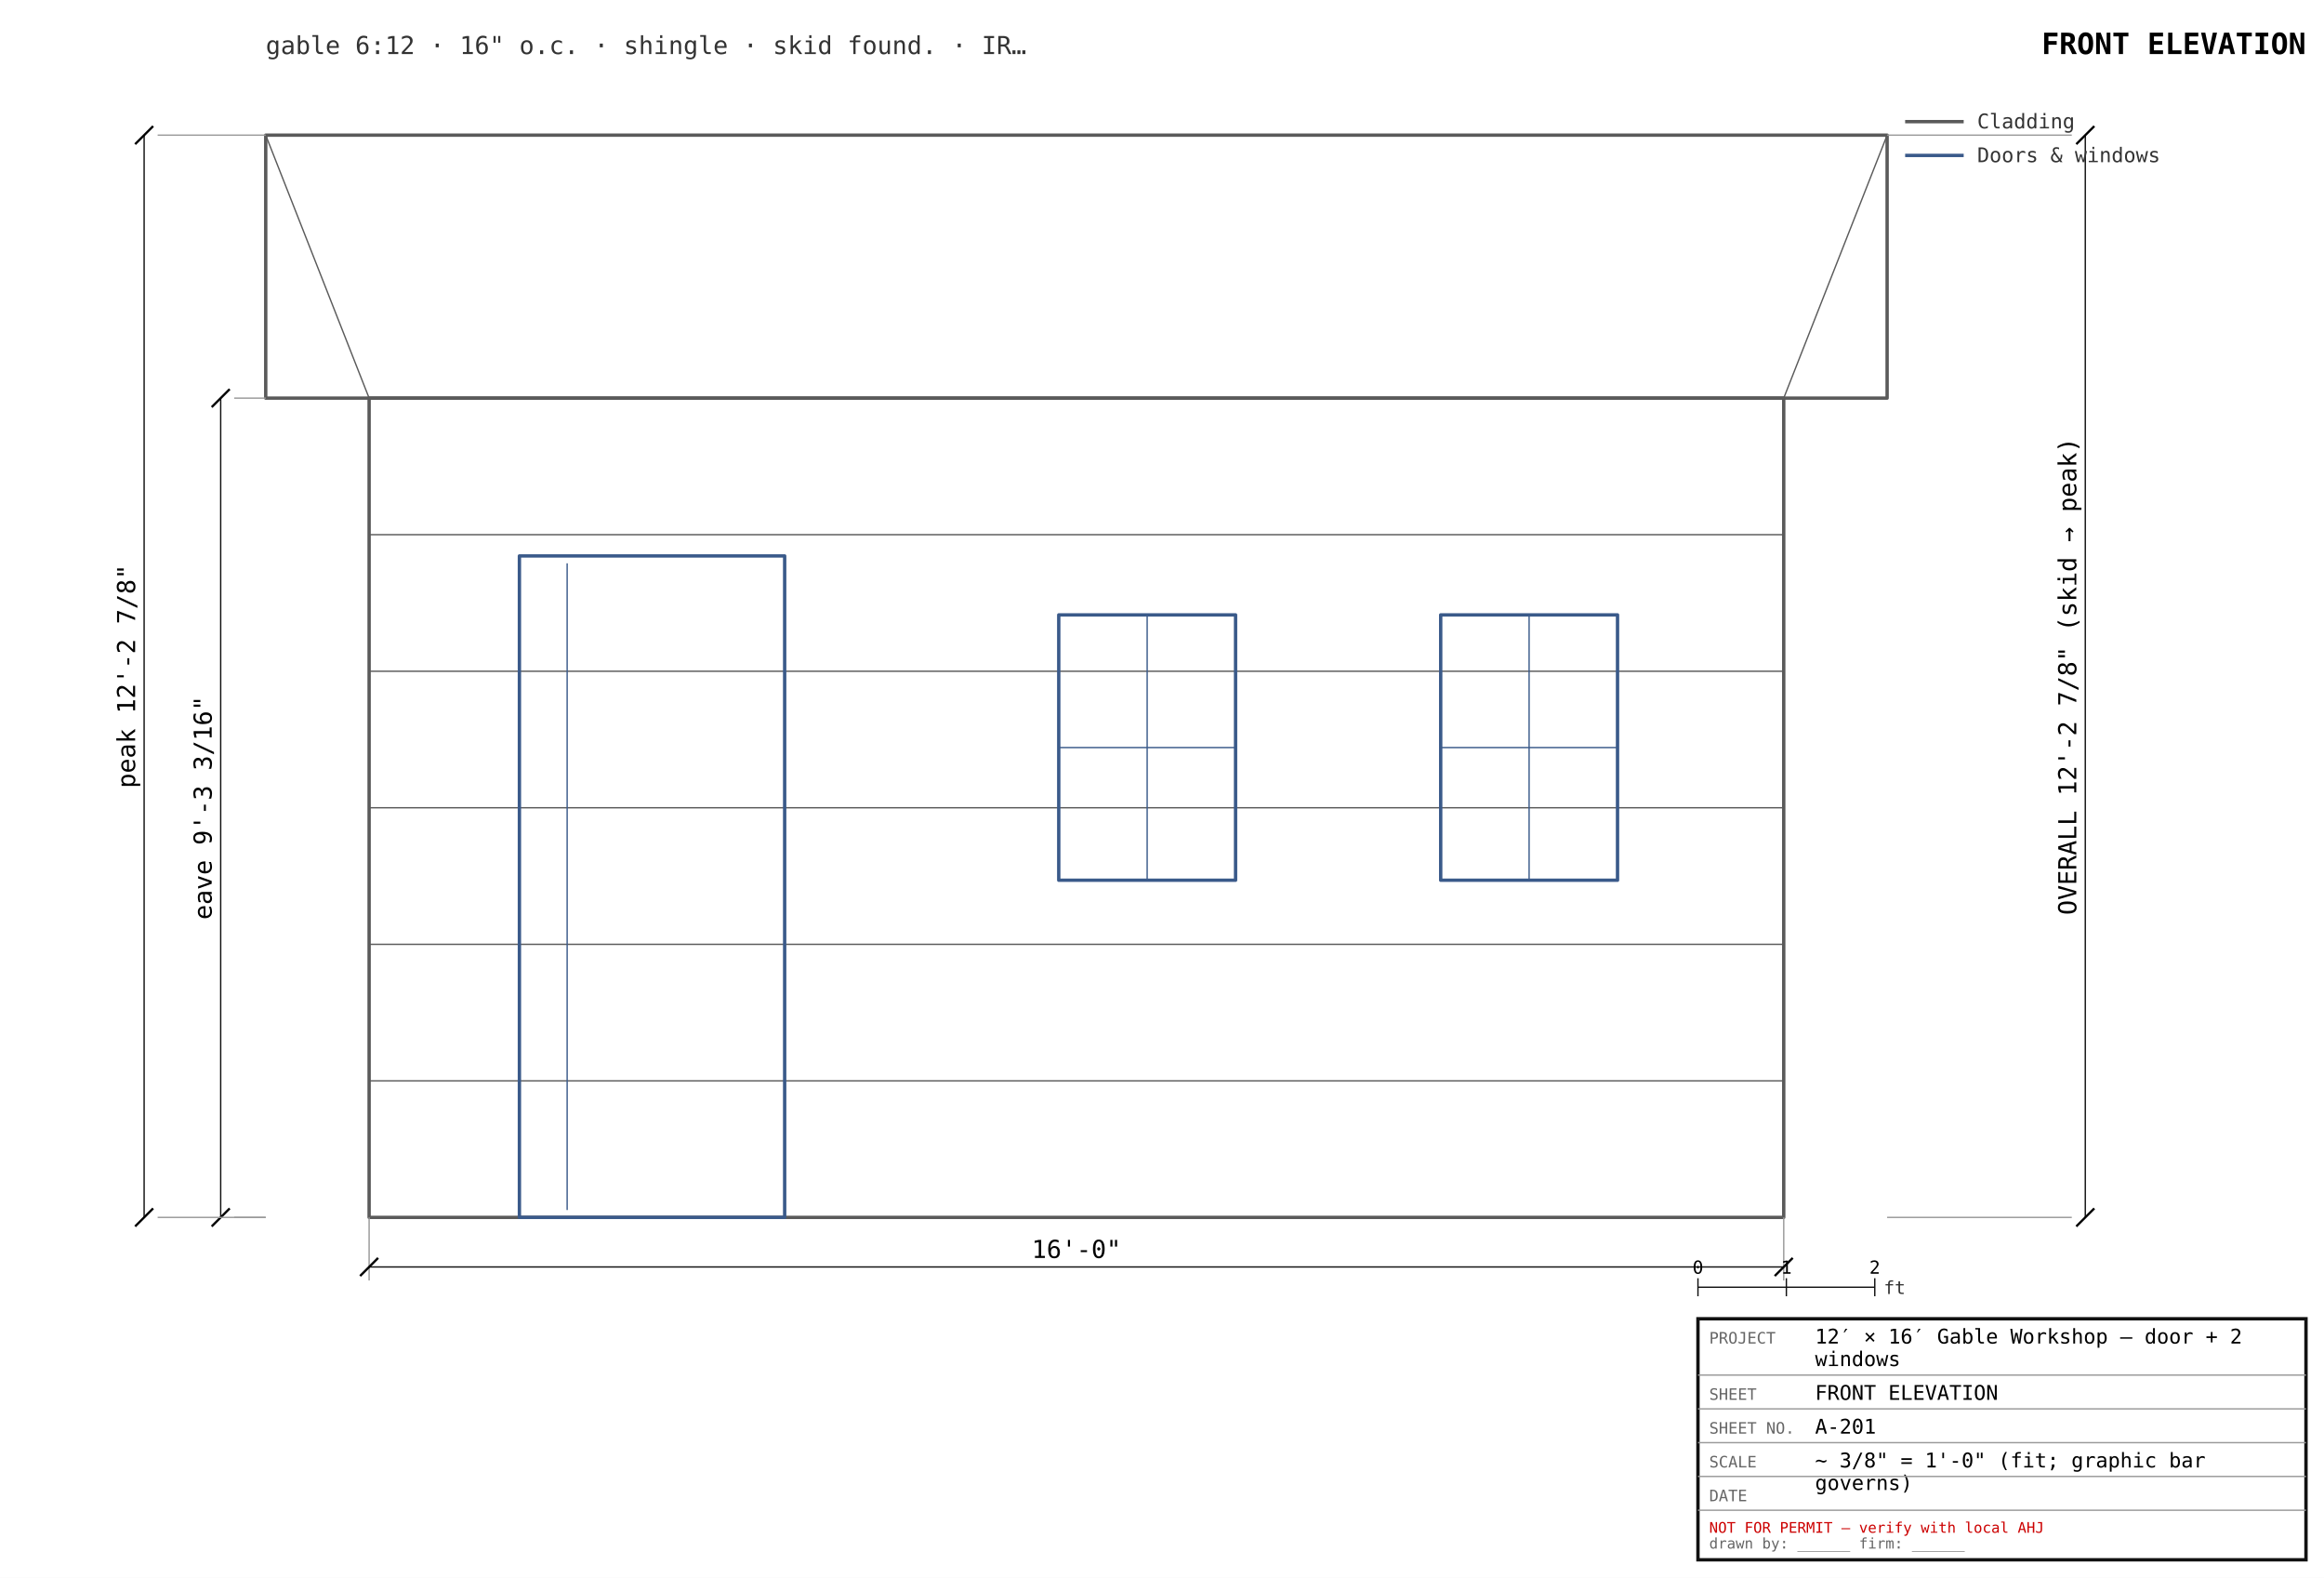
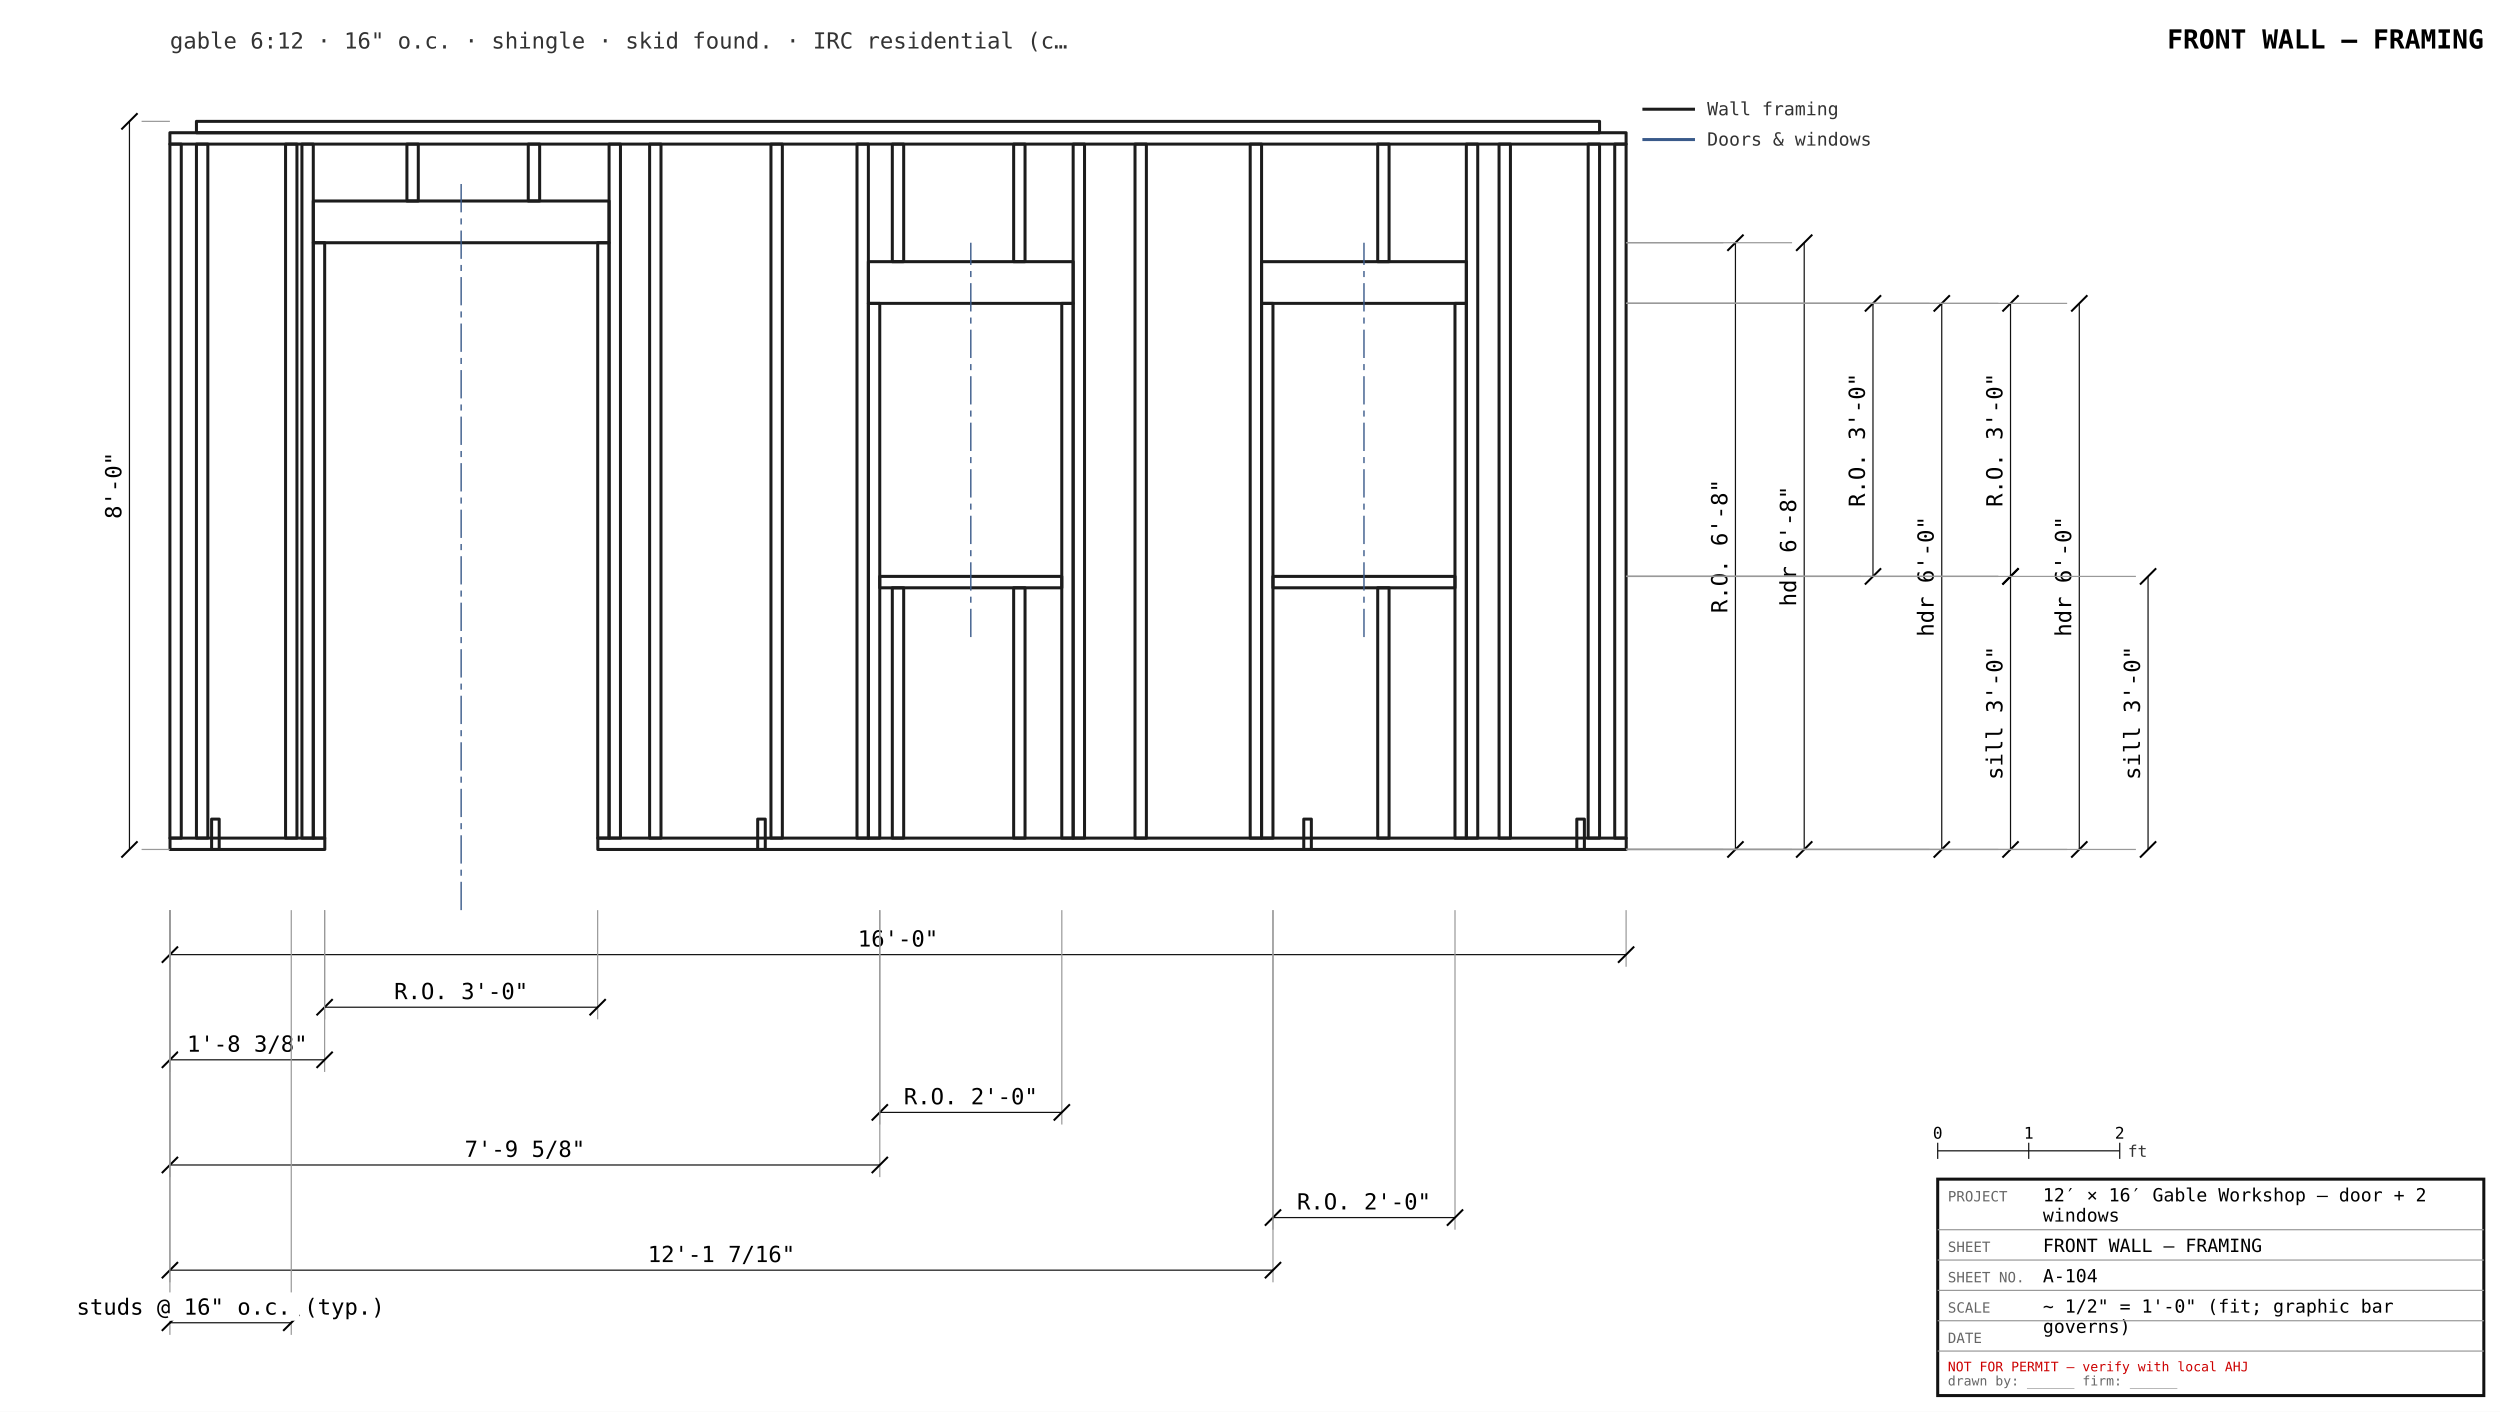
- <svg xmlns="http://www.w3.org/2000/svg" width="1032" height="700.44" viewBox="0 0 1032 700.44" font-family="Consolas, 'DejaVu Sans Mono', monospace">
-   <rect x="0" y="0" width="1032" height="700.44" fill="#ffffff" />
-   <text x="118" y="24" font-size="11" fill="#333">gable 6:12  ·  16" o.c.  ·  shingle  ·  skid found.  ·  IR…</text>
-   <text x="1024" y="24" font-size="13" font-weight="bold" fill="#000" text-anchor="end">FRONT ELEVATION</text>
-   <path d="M163.91,540.44 L163.91,176.74 L792.09,176.74 L792.09,540.44 Z" fill="none" stroke="#5a5a5a" stroke-width="1.5" stroke-linejoin="round" />
-   <path d="M118,176.74 L838,176.74 L838,60 L118,60 Z" fill="none" stroke="#5a5a5a" stroke-width="1.5" stroke-linejoin="round" />
-   <path d="M163.91,176.74 L118,60" fill="none" stroke="#5a5a5a" stroke-width="0.6" stroke-linejoin="round" />
-   <path d="M792.09,176.74 L838,60" fill="none" stroke="#5a5a5a" stroke-width="0.6" stroke-linejoin="round" />
-   <path d="M163.91,479.83 L792.09,479.83" fill="none" stroke="#5a5a5a" stroke-width="0.6" stroke-linejoin="round" />
-   <path d="M163.91,419.21 L792.09,419.21" fill="none" stroke="#5a5a5a" stroke-width="0.6" stroke-linejoin="round" />
-   <path d="M163.91,358.59 L792.09,358.59" fill="none" stroke="#5a5a5a" stroke-width="0.6" stroke-linejoin="round" />
-   <path d="M163.91,297.98 L792.09,297.98" fill="none" stroke="#5a5a5a" stroke-width="0.6" stroke-linejoin="round" />
-   <path d="M163.91,237.36 L792.09,237.36" fill="none" stroke="#5a5a5a" stroke-width="0.6" stroke-linejoin="round" />
-   <path d="M230.65,540.44 L348.44,540.44 L348.44,246.8 L230.65,246.8 Z" fill="none" stroke="#3a5a8a" stroke-width="1.5" stroke-linejoin="round" />
-   <path d="M251.85,537.17 L251.85,250.07" fill="none" stroke="#3a5a8a" stroke-width="0.6" stroke-linejoin="round" />
-   <path d="M470.15,390.76 L548.67,390.76 L548.67,272.97 L470.15,272.97 Z" fill="none" stroke="#3a5a8a" stroke-width="1.5" stroke-linejoin="round" />
-   <path d="M470.15,390.76 L548.67,390.76" fill="none" stroke="#3a5a8a" stroke-width="0.6" stroke-linejoin="round" />
-   <path d="M509.41,390.76 L509.41,272.97" fill="none" stroke="#3a5a8a" stroke-width="0.6" stroke-linejoin="round" />
-   <path d="M470.15,331.87 L548.67,331.87" fill="none" stroke="#3a5a8a" stroke-width="0.6" stroke-linejoin="round" />
-   <path d="M639.76,390.76 L718.28,390.76 L718.28,272.97 L639.76,272.97 Z" fill="none" stroke="#3a5a8a" stroke-width="1.5" stroke-linejoin="round" />
-   <path d="M639.76,390.76 L718.28,390.76" fill="none" stroke="#3a5a8a" stroke-width="0.6" stroke-linejoin="round" />
-   <path d="M679.02,390.76 L679.02,272.97" fill="none" stroke="#3a5a8a" stroke-width="0.6" stroke-linejoin="round" />
-   <path d="M639.76,331.87 L718.28,331.87" fill="none" stroke="#3a5a8a" stroke-width="0.6" stroke-linejoin="round" />
-   <line x1="163.91" y1="540.44" x2="163.91" y2="568.44" stroke="#999" stroke-width="0.6" />
-   <line x1="792.09" y1="540.44" x2="792.09" y2="568.44" stroke="#999" stroke-width="0.6" />
-   <line x1="163.91" y1="562.44" x2="792.09" y2="562.44" stroke="#111" stroke-width="0.6" />
-   <line x1="159.91" y1="566.44" x2="167.91" y2="558.44" stroke="#000" stroke-width="1" />
-   <line x1="788.09" y1="566.44" x2="796.09" y2="558.44" stroke="#000" stroke-width="1" />
-   <rect x="444" y="547.44" width="68" height="14" fill="#fff" />
-   <text x="478" y="558.44" font-size="11" fill="#000" text-anchor="middle">16'-0"</text>
-   <line x1="118" y1="540.44" x2="104" y2="540.44" stroke="#999" stroke-width="0.6" />
-   <line x1="118" y1="176.74" x2="104" y2="176.74" stroke="#999" stroke-width="0.6" />
-   <line x1="98" y1="540.44" x2="98" y2="176.74" stroke="#111" stroke-width="0.6" />
-   <line x1="94" y1="544.44" x2="102" y2="536.44" stroke="#000" stroke-width="1" />
-   <line x1="94" y1="180.74" x2="102" y2="172.74" stroke="#000" stroke-width="1" />
-   <text x="94" y="358.59" font-size="11" fill="#000" text-anchor="middle" transform="rotate(-90 94 358.59)">eave 9'-3 3/16"</text>
-   <line x1="118" y1="540.44" x2="70" y2="540.44" stroke="#999" stroke-width="0.6" />
-   <line x1="118" y1="60" x2="70" y2="60" stroke="#999" stroke-width="0.6" />
-   <line x1="64" y1="540.44" x2="64" y2="60" stroke="#111" stroke-width="0.6" />
-   <line x1="60" y1="544.44" x2="68" y2="536.44" stroke="#000" stroke-width="1" />
+ <svg xmlns="http://www.w3.org/2000/svg" width="1236" height="697.97" viewBox="0 0 1236 697.97" font-family="Consolas, 'DejaVu Sans Mono', monospace">
+   <rect x="0" y="0" width="1236" height="697.97" fill="#ffffff" />
+   <text x="84" y="24" font-size="11" fill="#333">gable 6:12  ·  16" o.c.  ·  shingle  ·  skid found.  ·  IRC residential (c…</text>
+   <text x="1228" y="24" font-size="13" font-weight="bold" fill="#000" text-anchor="end">FRONT WALL — FRAMING</text>
+   <path d="M97.12,414.35 L102.75,414.35 L102.75,71.25 L97.12,71.25 Z" fill="none" stroke="#1c1c1c" stroke-width="1.5" stroke-linejoin="round" />
+   <path d="M785.19,414.35 L790.82,414.35 L790.82,71.25 L785.19,71.25 Z" fill="none" stroke="#1c1c1c" stroke-width="1.5" stroke-linejoin="round" />
+   <path d="M84.06,419.97 L160.58,419.97 L160.58,414.35 L84.06,414.35 Z" fill="none" stroke="#1c1c1c" stroke-width="1.5" stroke-linejoin="round" />
+   <path d="M295.56,419.97 L804,419.97 L804,414.35 L295.56,414.35 Z" fill="none" stroke="#1c1c1c" stroke-width="1.5" stroke-linejoin="round" />
+   <path d="M104.62,419.97 L108.37,419.97 L108.37,404.97 L104.62,404.97 Z" fill="none" stroke="#1c1c1c" stroke-width="1.5" stroke-linejoin="round" />
+   <path d="M374.6,419.97 L378.35,419.97 L378.35,404.97 L374.6,404.97 Z" fill="none" stroke="#1c1c1c" stroke-width="1.5" stroke-linejoin="round" />
+   <path d="M644.58,419.97 L648.33,419.97 L648.33,404.97 L644.58,404.97 Z" fill="none" stroke="#1c1c1c" stroke-width="1.5" stroke-linejoin="round" />
+   <path d="M779.57,419.97 L783.32,419.97 L783.32,404.97 L779.57,404.97 Z" fill="none" stroke="#1c1c1c" stroke-width="1.5" stroke-linejoin="round" />
+   <path d="M97.12,65.62 L790.82,65.62 L790.82,60 L97.12,60 Z" fill="none" stroke="#1c1c1c" stroke-width="1.5" stroke-linejoin="round" />
+   <path d="M84,71.25 L803.94,71.25 L803.94,65.62 L84,65.62 Z" fill="none" stroke="#1c1c1c" stroke-width="1.5" stroke-linejoin="round" />
+   <path d="M84,414.35 L89.62,414.35 L89.62,71.25 L84,71.25 Z" fill="none" stroke="#1c1c1c" stroke-width="1.5" stroke-linejoin="round" />
+   <path d="M141.18,414.35 L146.81,414.35 L146.81,71.25 L141.18,71.25 Z" fill="none" stroke="#1c1c1c" stroke-width="1.5" stroke-linejoin="round" />
+   <path d="M321.17,414.35 L326.79,414.35 L326.79,71.25 L321.17,71.25 Z" fill="none" stroke="#1c1c1c" stroke-width="1.5" stroke-linejoin="round" />
+   <path d="M381.16,414.35 L386.79,414.35 L386.79,71.25 L381.16,71.25 Z" fill="none" stroke="#1c1c1c" stroke-width="1.5" stroke-linejoin="round" />
+   <path d="M561.15,414.35 L566.77,414.35 L566.77,71.25 L561.15,71.25 Z" fill="none" stroke="#1c1c1c" stroke-width="1.5" stroke-linejoin="round" />
+   <path d="M741.13,414.35 L746.76,414.35 L746.76,71.25 L741.13,71.25 Z" fill="none" stroke="#1c1c1c" stroke-width="1.5" stroke-linejoin="round" />
+   <path d="M798.32,414.35 L803.94,414.35 L803.94,71.25 L798.32,71.25 Z" fill="none" stroke="#1c1c1c" stroke-width="1.5" stroke-linejoin="round" />
+   <path d="M149.27,414.35 L154.89,414.35 L154.89,71.25 L149.27,71.25 Z" fill="none" stroke="#1c1c1c" stroke-width="1.5" stroke-linejoin="round" />
+   <path d="M301.13,414.35 L306.76,414.35 L306.76,71.25 L301.13,71.25 Z" fill="none" stroke="#1c1c1c" stroke-width="1.5" stroke-linejoin="round" />
+   <path d="M154.89,414.35 L160.52,414.35 L160.52,120 L154.89,120 Z" fill="none" stroke="#1c1c1c" stroke-width="1.5" stroke-linejoin="round" />
+   <path d="M295.51,414.35 L301.13,414.35 L301.13,120 L295.51,120 Z" fill="none" stroke="#1c1c1c" stroke-width="1.5" stroke-linejoin="round" />
+   <path d="M154.89,120 L301.13,120 L301.13,99.37 L154.89,99.37 Z" fill="none" stroke="#1c1c1c" stroke-width="1.5" stroke-linejoin="round" />
+   <path d="M201.18,99.37 L206.8,99.37 L206.8,71.25 L201.18,71.25 Z" fill="none" stroke="#1c1c1c" stroke-width="1.5" stroke-linejoin="round" />
+   <path d="M261.17,99.37 L266.8,99.37 L266.8,71.25 L261.17,71.25 Z" fill="none" stroke="#1c1c1c" stroke-width="1.5" stroke-linejoin="round" />
+   <path d="M423.7,414.35 L429.32,414.35 L429.32,71.25 L423.7,71.25 Z" fill="none" stroke="#1c1c1c" stroke-width="1.5" stroke-linejoin="round" />
+   <path d="M530.57,414.35 L536.19,414.35 L536.19,71.25 L530.57,71.25 Z" fill="none" stroke="#1c1c1c" stroke-width="1.5" stroke-linejoin="round" />
+   <path d="M429.32,414.35 L434.95,414.35 L434.95,149.99 L429.32,149.99 Z" fill="none" stroke="#1c1c1c" stroke-width="1.5" stroke-linejoin="round" />
+   <path d="M524.94,414.35 L530.57,414.35 L530.57,149.99 L524.94,149.99 Z" fill="none" stroke="#1c1c1c" stroke-width="1.5" stroke-linejoin="round" />
+   <path d="M429.32,149.99 L530.57,149.99 L530.57,129.37 L429.32,129.37 Z" fill="none" stroke="#1c1c1c" stroke-width="1.5" stroke-linejoin="round" />
+   <path d="M434.95,290.61 L524.94,290.61 L524.94,284.98 L434.95,284.98 Z" fill="none" stroke="#1c1c1c" stroke-width="1.5" stroke-linejoin="round" />
+   <path d="M441.16,129.37 L446.78,129.37 L446.78,71.25 L441.16,71.25 Z" fill="none" stroke="#1c1c1c" stroke-width="1.5" stroke-linejoin="round" />
+   <path d="M441.16,414.35 L446.78,414.35 L446.78,290.61 L441.16,290.61 Z" fill="none" stroke="#1c1c1c" stroke-width="1.5" stroke-linejoin="round" />
+   <path d="M501.15,129.37 L506.78,129.37 L506.78,71.25 L501.15,71.25 Z" fill="none" stroke="#1c1c1c" stroke-width="1.5" stroke-linejoin="round" />
+   <path d="M501.15,414.35 L506.78,414.35 L506.78,290.61 L501.15,290.61 Z" fill="none" stroke="#1c1c1c" stroke-width="1.5" stroke-linejoin="round" />
+   <path d="M618.1,414.35 L623.72,414.35 L623.72,71.25 L618.1,71.25 Z" fill="none" stroke="#1c1c1c" stroke-width="1.5" stroke-linejoin="round" />
+   <path d="M724.96,414.35 L730.59,414.35 L730.59,71.25 L724.96,71.25 Z" fill="none" stroke="#1c1c1c" stroke-width="1.5" stroke-linejoin="round" />
+   <path d="M623.72,414.35 L629.35,414.35 L629.35,149.99 L623.72,149.99 Z" fill="none" stroke="#1c1c1c" stroke-width="1.5" stroke-linejoin="round" />
+   <path d="M719.34,414.35 L724.96,414.35 L724.96,149.99 L719.34,149.99 Z" fill="none" stroke="#1c1c1c" stroke-width="1.5" stroke-linejoin="round" />
+   <path d="M623.72,149.99 L724.96,149.99 L724.96,129.37 L623.72,129.37 Z" fill="none" stroke="#1c1c1c" stroke-width="1.5" stroke-linejoin="round" />
+   <path d="M629.35,290.61 L719.34,290.61 L719.34,284.98 L629.35,284.98 Z" fill="none" stroke="#1c1c1c" stroke-width="1.5" stroke-linejoin="round" />
+   <path d="M681.14,129.37 L686.76,129.37 L686.76,71.25 L681.14,71.25 Z" fill="none" stroke="#1c1c1c" stroke-width="1.5" stroke-linejoin="round" />
+   <path d="M681.14,414.35 L686.76,414.35 L686.76,290.61 L681.14,290.61 Z" fill="none" stroke="#1c1c1c" stroke-width="1.5" stroke-linejoin="round" />
+   <path d="M227.99,449.97 L227.99,90" fill="none" stroke="#3a5a8a" stroke-width="0.7" stroke-dasharray="14 3 3 3" stroke-linejoin="round" />
+   <path d="M479.97,314.98 L479.97,120" fill="none" stroke="#3a5a8a" stroke-width="0.7" stroke-dasharray="14 3 3 3" stroke-linejoin="round" />
+   <path d="M674.35,314.98 L674.35,120" fill="none" stroke="#3a5a8a" stroke-width="0.7" stroke-dasharray="14 3 3 3" stroke-linejoin="round" />
+   <line x1="84" y1="449.97" x2="84" y2="477.97" stroke="#999" stroke-width="0.6" />
+   <line x1="803.94" y1="449.97" x2="803.94" y2="477.97" stroke="#999" stroke-width="0.6" />
+   <line x1="84" y1="471.97" x2="803.94" y2="471.97" stroke="#111" stroke-width="0.6" />
+   <line x1="80" y1="475.97" x2="88" y2="467.97" stroke="#000" stroke-width="1" />
+   <line x1="799.94" y1="475.97" x2="807.94" y2="467.97" stroke="#000" stroke-width="1" />
+   <rect x="409.97" y="456.97" width="68" height="14" fill="#fff" />
+   <text x="443.97" y="467.97" font-size="11" fill="#000" text-anchor="middle">16'-0"</text>
+   <line x1="160.49" y1="449.97" x2="160.49" y2="503.97" stroke="#999" stroke-width="0.6" />
+   <line x1="295.48" y1="449.97" x2="295.48" y2="503.97" stroke="#999" stroke-width="0.6" />
+   <line x1="160.49" y1="497.97" x2="295.48" y2="497.97" stroke="#111" stroke-width="0.6" />
+   <line x1="156.49" y1="501.97" x2="164.49" y2="493.97" stroke="#000" stroke-width="1" />
+   <line x1="291.48" y1="501.97" x2="299.48" y2="493.97" stroke="#000" stroke-width="1" />
+   <rect x="193.99" y="482.97" width="68" height="14" fill="#fff" />
+   <text x="227.99" y="493.97" font-size="11" fill="#000" text-anchor="middle">R.O. 3'-0"</text>
+   <line x1="84" y1="449.97" x2="84" y2="529.97" stroke="#999" stroke-width="0.6" />
+   <line x1="160.49" y1="449.97" x2="160.49" y2="529.97" stroke="#999" stroke-width="0.6" />
+   <line x1="84" y1="523.97" x2="160.49" y2="523.97" stroke="#111" stroke-width="0.6" />
+   <line x1="80" y1="527.97" x2="88" y2="519.97" stroke="#000" stroke-width="1" />
+   <line x1="156.49" y1="527.97" x2="164.49" y2="519.97" stroke="#000" stroke-width="1" />
+   <rect x="88.25" y="508.97" width="68" height="14" fill="#fff" />
+   <text x="122.25" y="519.97" font-size="11" fill="#000" text-anchor="middle">1'-8 3/8"</text>
+   <line x1="434.97" y1="449.97" x2="434.97" y2="555.97" stroke="#999" stroke-width="0.6" />
+   <line x1="524.96" y1="449.97" x2="524.96" y2="555.97" stroke="#999" stroke-width="0.6" />
+   <line x1="434.97" y1="549.97" x2="524.96" y2="549.97" stroke="#111" stroke-width="0.6" />
+   <line x1="430.97" y1="553.97" x2="438.97" y2="545.97" stroke="#000" stroke-width="1" />
+   <line x1="520.96" y1="553.97" x2="528.96" y2="545.97" stroke="#000" stroke-width="1" />
+   <rect x="445.97" y="534.97" width="68" height="14" fill="#fff" />
+   <text x="479.97" y="545.97" font-size="11" fill="#000" text-anchor="middle">R.O. 2'-0"</text>
+   <line x1="84" y1="449.97" x2="84" y2="581.97" stroke="#999" stroke-width="0.6" />
+   <line x1="434.97" y1="449.97" x2="434.97" y2="581.97" stroke="#999" stroke-width="0.6" />
+   <line x1="84" y1="575.97" x2="434.97" y2="575.97" stroke="#111" stroke-width="0.6" />
+   <line x1="80" y1="579.97" x2="88" y2="571.97" stroke="#000" stroke-width="1" />
+   <line x1="430.97" y1="579.97" x2="438.97" y2="571.97" stroke="#000" stroke-width="1" />
+   <rect x="225.49" y="560.97" width="68" height="14" fill="#fff" />
+   <text x="259.49" y="571.97" font-size="11" fill="#000" text-anchor="middle">7'-9 5/8"</text>
+   <line x1="629.36" y1="449.97" x2="629.36" y2="607.97" stroke="#999" stroke-width="0.6" />
+   <line x1="719.35" y1="449.97" x2="719.35" y2="607.97" stroke="#999" stroke-width="0.6" />
+   <line x1="629.36" y1="601.97" x2="719.35" y2="601.97" stroke="#111" stroke-width="0.6" />
+   <line x1="625.36" y1="605.97" x2="633.36" y2="597.97" stroke="#000" stroke-width="1" />
+   <line x1="715.35" y1="605.97" x2="723.35" y2="597.97" stroke="#000" stroke-width="1" />
+   <rect x="640.35" y="586.97" width="68" height="14" fill="#fff" />
+   <text x="674.35" y="597.97" font-size="11" fill="#000" text-anchor="middle">R.O. 2'-0"</text>
+   <line x1="84" y1="449.97" x2="84" y2="633.97" stroke="#999" stroke-width="0.6" />
+   <line x1="629.36" y1="449.97" x2="629.36" y2="633.97" stroke="#999" stroke-width="0.6" />
+   <line x1="84" y1="627.97" x2="629.36" y2="627.97" stroke="#111" stroke-width="0.6" />
+   <line x1="80" y1="631.97" x2="88" y2="623.97" stroke="#000" stroke-width="1" />
+   <line x1="625.36" y1="631.97" x2="633.36" y2="623.97" stroke="#000" stroke-width="1" />
+   <rect x="322.68" y="612.97" width="68" height="14" fill="#fff" />
+   <text x="356.68" y="623.97" font-size="11" fill="#000" text-anchor="middle">12'-1 7/16"</text>
+   <line x1="84" y1="449.97" x2="84" y2="659.97" stroke="#999" stroke-width="0.6" />
+   <line x1="144" y1="449.97" x2="144" y2="659.97" stroke="#999" stroke-width="0.6" />
+   <line x1="84" y1="653.97" x2="144" y2="653.97" stroke="#111" stroke-width="0.6" />
+   <line x1="80" y1="657.97" x2="88" y2="649.97" stroke="#000" stroke-width="1" />
+   <line x1="140" y1="657.97" x2="148" y2="649.97" stroke="#000" stroke-width="1" />
+   <rect x="80" y="638.97" width="68" height="14" fill="#fff" />
+   <text x="114" y="649.97" font-size="11" fill="#000" text-anchor="middle">studs @ 16" o.c. (typ.)</text>
+   <line x1="84" y1="419.97" x2="70" y2="419.97" stroke="#999" stroke-width="0.6" />
+   <line x1="84" y1="60" x2="70" y2="60" stroke="#999" stroke-width="0.6" />
+   <line x1="64" y1="419.97" x2="64" y2="60" stroke="#111" stroke-width="0.6" />
+   <line x1="60" y1="423.97" x2="68" y2="415.97" stroke="#000" stroke-width="1" />
  <line x1="60" y1="64" x2="68" y2="56" stroke="#000" stroke-width="1" />
-   <text x="60" y="300.22" font-size="11" fill="#000" text-anchor="middle" transform="rotate(-90 60 300.22)">peak 12'-2 7/8"</text>
-   <line x1="838" y1="540.44" x2="920" y2="540.44" stroke="#999" stroke-width="0.6" />
-   <line x1="838" y1="60" x2="920" y2="60" stroke="#999" stroke-width="0.6" />
-   <line x1="926" y1="540.44" x2="926" y2="60" stroke="#111" stroke-width="0.6" />
-   <line x1="922" y1="544.44" x2="930" y2="536.44" stroke="#000" stroke-width="1" />
-   <line x1="922" y1="64" x2="930" y2="56" stroke="#000" stroke-width="1" />
-   <text x="922" y="300.22" font-size="11" fill="#000" text-anchor="middle" transform="rotate(-90 922 300.22)">OVERALL 12'-2 7/8" (skid → peak)</text>
-   <line x1="846" y1="54" x2="872" y2="54" stroke="#5a5a5a" stroke-width="1.5" />
-   <text x="878" y="57" font-size="9" fill="#333">Cladding</text>
-   <line x1="846" y1="69" x2="872" y2="69" stroke="#3a5a8a" stroke-width="1.5" />
-   <text x="878" y="72" font-size="9" fill="#333">Doors &amp; windows</text>
+   <text x="60" y="239.99" font-size="11" fill="#000" text-anchor="middle" transform="rotate(-90 60 239.99)">8'-0"</text>
+   <line x1="804" y1="419.97" x2="852" y2="419.97" stroke="#999" stroke-width="0.6" />
+   <line x1="804" y1="120" x2="852" y2="120" stroke="#999" stroke-width="0.6" />
+   <line x1="858" y1="419.97" x2="858" y2="120" stroke="#111" stroke-width="0.6" />
+   <line x1="854" y1="423.97" x2="862" y2="415.97" stroke="#000" stroke-width="1" />
+   <line x1="854" y1="124" x2="862" y2="116" stroke="#000" stroke-width="1" />
+   <text x="854" y="269.98" font-size="11" fill="#000" text-anchor="middle" transform="rotate(-90 854 269.98)">R.O. 6'-8"</text>
+   <line x1="804" y1="419.97" x2="886" y2="419.97" stroke="#999" stroke-width="0.6" />
+   <line x1="804" y1="120" x2="886" y2="120" stroke="#999" stroke-width="0.6" />
+   <line x1="892" y1="419.97" x2="892" y2="120" stroke="#111" stroke-width="0.6" />
+   <line x1="888" y1="423.97" x2="896" y2="415.97" stroke="#000" stroke-width="1" />
+   <line x1="888" y1="124" x2="896" y2="116" stroke="#000" stroke-width="1" />
+   <text x="888" y="269.98" font-size="11" fill="#000" text-anchor="middle" transform="rotate(-90 888 269.98)">hdr 6'-8"</text>
+   <line x1="804" y1="284.98" x2="920" y2="284.98" stroke="#999" stroke-width="0.6" />
+   <line x1="804" y1="149.99" x2="920" y2="149.99" stroke="#999" stroke-width="0.6" />
+   <line x1="926" y1="284.98" x2="926" y2="149.99" stroke="#111" stroke-width="0.6" />
+   <line x1="922" y1="288.98" x2="930" y2="280.98" stroke="#000" stroke-width="1" />
+   <line x1="922" y1="153.99" x2="930" y2="145.99" stroke="#000" stroke-width="1" />
+   <text x="922" y="217.49" font-size="11" fill="#000" text-anchor="middle" transform="rotate(-90 922 217.49)">R.O. 3'-0"</text>
+   <line x1="804" y1="419.97" x2="954" y2="419.97" stroke="#999" stroke-width="0.6" />
+   <line x1="804" y1="149.99" x2="954" y2="149.99" stroke="#999" stroke-width="0.6" />
+   <line x1="960" y1="419.97" x2="960" y2="149.99" stroke="#111" stroke-width="0.6" />
+   <line x1="956" y1="423.97" x2="964" y2="415.97" stroke="#000" stroke-width="1" />
+   <line x1="956" y1="153.99" x2="964" y2="145.99" stroke="#000" stroke-width="1" />
+   <text x="956" y="284.98" font-size="11" fill="#000" text-anchor="middle" transform="rotate(-90 956 284.98)">hdr 6'-0"</text>
+   <line x1="804" y1="419.97" x2="988" y2="419.97" stroke="#999" stroke-width="0.6" />
+   <line x1="804" y1="284.98" x2="988" y2="284.98" stroke="#999" stroke-width="0.6" />
+   <line x1="994" y1="419.97" x2="994" y2="284.98" stroke="#111" stroke-width="0.6" />
+   <line x1="990" y1="423.97" x2="998" y2="415.97" stroke="#000" stroke-width="1" />
+   <line x1="990" y1="288.98" x2="998" y2="280.98" stroke="#000" stroke-width="1" />
+   <text x="990" y="352.48" font-size="11" fill="#000" text-anchor="middle" transform="rotate(-90 990 352.48)">sill 3'-0"</text>
+   <line x1="804" y1="284.98" x2="988" y2="284.98" stroke="#999" stroke-width="0.6" />
+   <line x1="804" y1="149.99" x2="988" y2="149.99" stroke="#999" stroke-width="0.6" />
+   <line x1="994" y1="284.98" x2="994" y2="149.99" stroke="#111" stroke-width="0.6" />
+   <line x1="990" y1="288.98" x2="998" y2="280.98" stroke="#000" stroke-width="1" />
+   <line x1="990" y1="153.99" x2="998" y2="145.99" stroke="#000" stroke-width="1" />
+   <text x="990" y="217.49" font-size="11" fill="#000" text-anchor="middle" transform="rotate(-90 990 217.49)">R.O. 3'-0"</text>
+   <line x1="804" y1="419.97" x2="1022" y2="419.97" stroke="#999" stroke-width="0.6" />
+   <line x1="804" y1="149.99" x2="1022" y2="149.99" stroke="#999" stroke-width="0.6" />
+   <line x1="1028" y1="419.97" x2="1028" y2="149.99" stroke="#111" stroke-width="0.6" />
+   <line x1="1024" y1="423.97" x2="1032" y2="415.97" stroke="#000" stroke-width="1" />
+   <line x1="1024" y1="153.99" x2="1032" y2="145.99" stroke="#000" stroke-width="1" />
+   <text x="1024" y="284.98" font-size="11" fill="#000" text-anchor="middle" transform="rotate(-90 1024 284.98)">hdr 6'-0"</text>
+   <line x1="804" y1="419.97" x2="1056" y2="419.97" stroke="#999" stroke-width="0.6" />
+   <line x1="804" y1="284.98" x2="1056" y2="284.98" stroke="#999" stroke-width="0.6" />
+   <line x1="1062" y1="419.97" x2="1062" y2="284.98" stroke="#111" stroke-width="0.6" />
+   <line x1="1058" y1="423.97" x2="1066" y2="415.97" stroke="#000" stroke-width="1" />
+   <line x1="1058" y1="288.98" x2="1066" y2="280.98" stroke="#000" stroke-width="1" />
+   <text x="1058" y="352.48" font-size="11" fill="#000" text-anchor="middle" transform="rotate(-90 1058 352.48)">sill 3'-0"</text>
+   <line x1="812" y1="54" x2="838" y2="54" stroke="#1c1c1c" stroke-width="1.5" />
+   <text x="844" y="57" font-size="9" fill="#333">Wall framing</text>
+   <line x1="812" y1="69" x2="838" y2="69" stroke="#3a5a8a" stroke-width="1.5" />
+   <text x="844" y="72" font-size="9" fill="#333">Doors &amp; windows</text>
  <g class="scale-bar">
-     <line x1="754" y1="571.44" x2="832.52" y2="571.44" stroke="#111" stroke-width="0.6" />
-     <line x1="754" y1="567.44" x2="754" y2="575.44" stroke="#111" stroke-width="0.6" />
-     <text x="754" y="565.44" font-size="8" fill="#000" text-anchor="middle">0</text>
-     <line x1="793.26" y1="567.44" x2="793.26" y2="575.44" stroke="#111" stroke-width="0.6" />
-     <text x="793.26" y="565.44" font-size="8" fill="#000" text-anchor="middle">1</text>
-     <line x1="832.52" y1="567.44" x2="832.52" y2="575.44" stroke="#111" stroke-width="0.6" />
-     <text x="832.52" y="565.44" font-size="8" fill="#000" text-anchor="middle">2</text>
-     <text x="836.52" y="574.44" font-size="8" fill="#333">ft</text>
+     <line x1="958" y1="568.97" x2="1047.99" y2="568.97" stroke="#111" stroke-width="0.6" />
+     <line x1="958" y1="564.97" x2="958" y2="572.97" stroke="#111" stroke-width="0.6" />
+     <text x="958" y="562.97" font-size="8" fill="#000" text-anchor="middle">0</text>
+     <line x1="1003" y1="564.97" x2="1003" y2="572.97" stroke="#111" stroke-width="0.6" />
+     <text x="1003" y="562.97" font-size="8" fill="#000" text-anchor="middle">1</text>
+     <line x1="1047.99" y1="564.97" x2="1047.99" y2="572.97" stroke="#111" stroke-width="0.6" />
+     <text x="1047.99" y="562.97" font-size="8" fill="#000" text-anchor="middle">2</text>
+     <text x="1051.99" y="571.97" font-size="8" fill="#333">ft</text>
  </g>
  <g class="title-block">
-     <rect x="754" y="585.44" width="270" height="107" fill="#fff" stroke="#111" stroke-width="1.5" />
-     <text x="759" y="596.44" font-size="7" fill="#666">PROJECT</text>
-     <text x="806" y="596.44" font-size="9" fill="#000">12′ × 16′ Gable Workshop — door + 2</text>
-     <text x="806" y="606.44" font-size="9" fill="#000">windows</text>
-     <line x1="754" y1="610.44" x2="1024" y2="610.44" stroke="#999" stroke-width="0.6" />
-     <text x="759" y="621.44" font-size="7" fill="#666">SHEET</text>
-     <text x="806" y="621.44" font-size="9" fill="#000">FRONT ELEVATION</text>
-     <line x1="754" y1="625.44" x2="1024" y2="625.44" stroke="#999" stroke-width="0.6" />
-     <text x="759" y="636.44" font-size="7" fill="#666">SHEET NO.</text>
-     <text x="806" y="636.44" font-size="9" fill="#000">A-201</text>
-     <line x1="754" y1="640.44" x2="1024" y2="640.44" stroke="#999" stroke-width="0.6" />
-     <text x="759" y="651.44" font-size="7" fill="#666">SCALE</text>
-     <text x="806" y="651.44" font-size="9" fill="#000">~ 3/8" = 1'-0" (fit; graphic bar</text>
-     <text x="806" y="661.44" font-size="9" fill="#000">governs)</text>
-     <line x1="754" y1="655.44" x2="1024" y2="655.44" stroke="#999" stroke-width="0.6" />
-     <text x="759" y="666.44" font-size="7" fill="#666">DATE</text>
-     <text x="806" y="666.44" font-size="9" fill="#000" />
-     <line x1="754" y1="670.44" x2="1024" y2="670.44" stroke="#999" stroke-width="0.6" />
-     <text x="759" y="680.44" font-size="6.5" fill="#c00">NOT FOR PERMIT — verify with local AHJ</text>
-     <text x="759" y="687.44" font-size="6.5" fill="#666">drawn by: ______   firm: ______</text>
-   </g>
-   <g class="lab-anchors" aria-hidden="true">
-     <circle class="lab-anchor" data-role="eaveLeft" cx="163.91" cy="176.74" r="0.001" fill="none" stroke="none" />
-     <circle class="lab-anchor" data-role="eaveRight" cx="792.09" cy="176.74" r="0.001" fill="none" stroke="none" />
-     <circle class="lab-anchor" data-role="baseLeft" cx="163.91" cy="540.44" r="0.001" fill="none" stroke="none" />
-     <circle class="lab-anchor" data-role="baseRight" cx="792.09" cy="540.44" r="0.001" fill="none" stroke="none" />
-     <circle class="lab-anchor" data-role="ridge" cx="478" cy="60" r="0.001" fill="none" stroke="none" />
-     <circle class="lab-anchor" data-role="overhangLeft" cx="118" cy="62.25" r="0.001" fill="none" stroke="none" />
-     <circle class="lab-anchor" data-role="overhangRight" cx="838" cy="62.25" r="0.001" fill="none" stroke="none" />
+     <rect x="958" y="582.97" width="270" height="107" fill="#fff" stroke="#111" stroke-width="1.5" />
+     <text x="963" y="593.97" font-size="7" fill="#666">PROJECT</text>
+     <text x="1010" y="593.97" font-size="9" fill="#000">12′ × 16′ Gable Workshop — door + 2</text>
+     <text x="1010" y="603.97" font-size="9" fill="#000">windows</text>
+     <line x1="958" y1="607.97" x2="1228" y2="607.97" stroke="#999" stroke-width="0.6" />
+     <text x="963" y="618.97" font-size="7" fill="#666">SHEET</text>
+     <text x="1010" y="618.97" font-size="9" fill="#000">FRONT WALL — FRAMING</text>
+     <line x1="958" y1="622.97" x2="1228" y2="622.97" stroke="#999" stroke-width="0.6" />
+     <text x="963" y="633.97" font-size="7" fill="#666">SHEET NO.</text>
+     <text x="1010" y="633.97" font-size="9" fill="#000">A-104</text>
+     <line x1="958" y1="637.97" x2="1228" y2="637.97" stroke="#999" stroke-width="0.6" />
+     <text x="963" y="648.97" font-size="7" fill="#666">SCALE</text>
+     <text x="1010" y="648.97" font-size="9" fill="#000">~ 1/2" = 1'-0" (fit; graphic bar</text>
+     <text x="1010" y="658.97" font-size="9" fill="#000">governs)</text>
+     <line x1="958" y1="652.97" x2="1228" y2="652.97" stroke="#999" stroke-width="0.6" />
+     <text x="963" y="663.97" font-size="7" fill="#666">DATE</text>
+     <text x="1010" y="663.97" font-size="9" fill="#000" />
+     <line x1="958" y1="667.97" x2="1228" y2="667.97" stroke="#999" stroke-width="0.6" />
+     <text x="963" y="677.97" font-size="6.5" fill="#c00">NOT FOR PERMIT — verify with local AHJ</text>
+     <text x="963" y="684.97" font-size="6.5" fill="#666">drawn by: ______   firm: ______</text>
  </g>
</svg>
